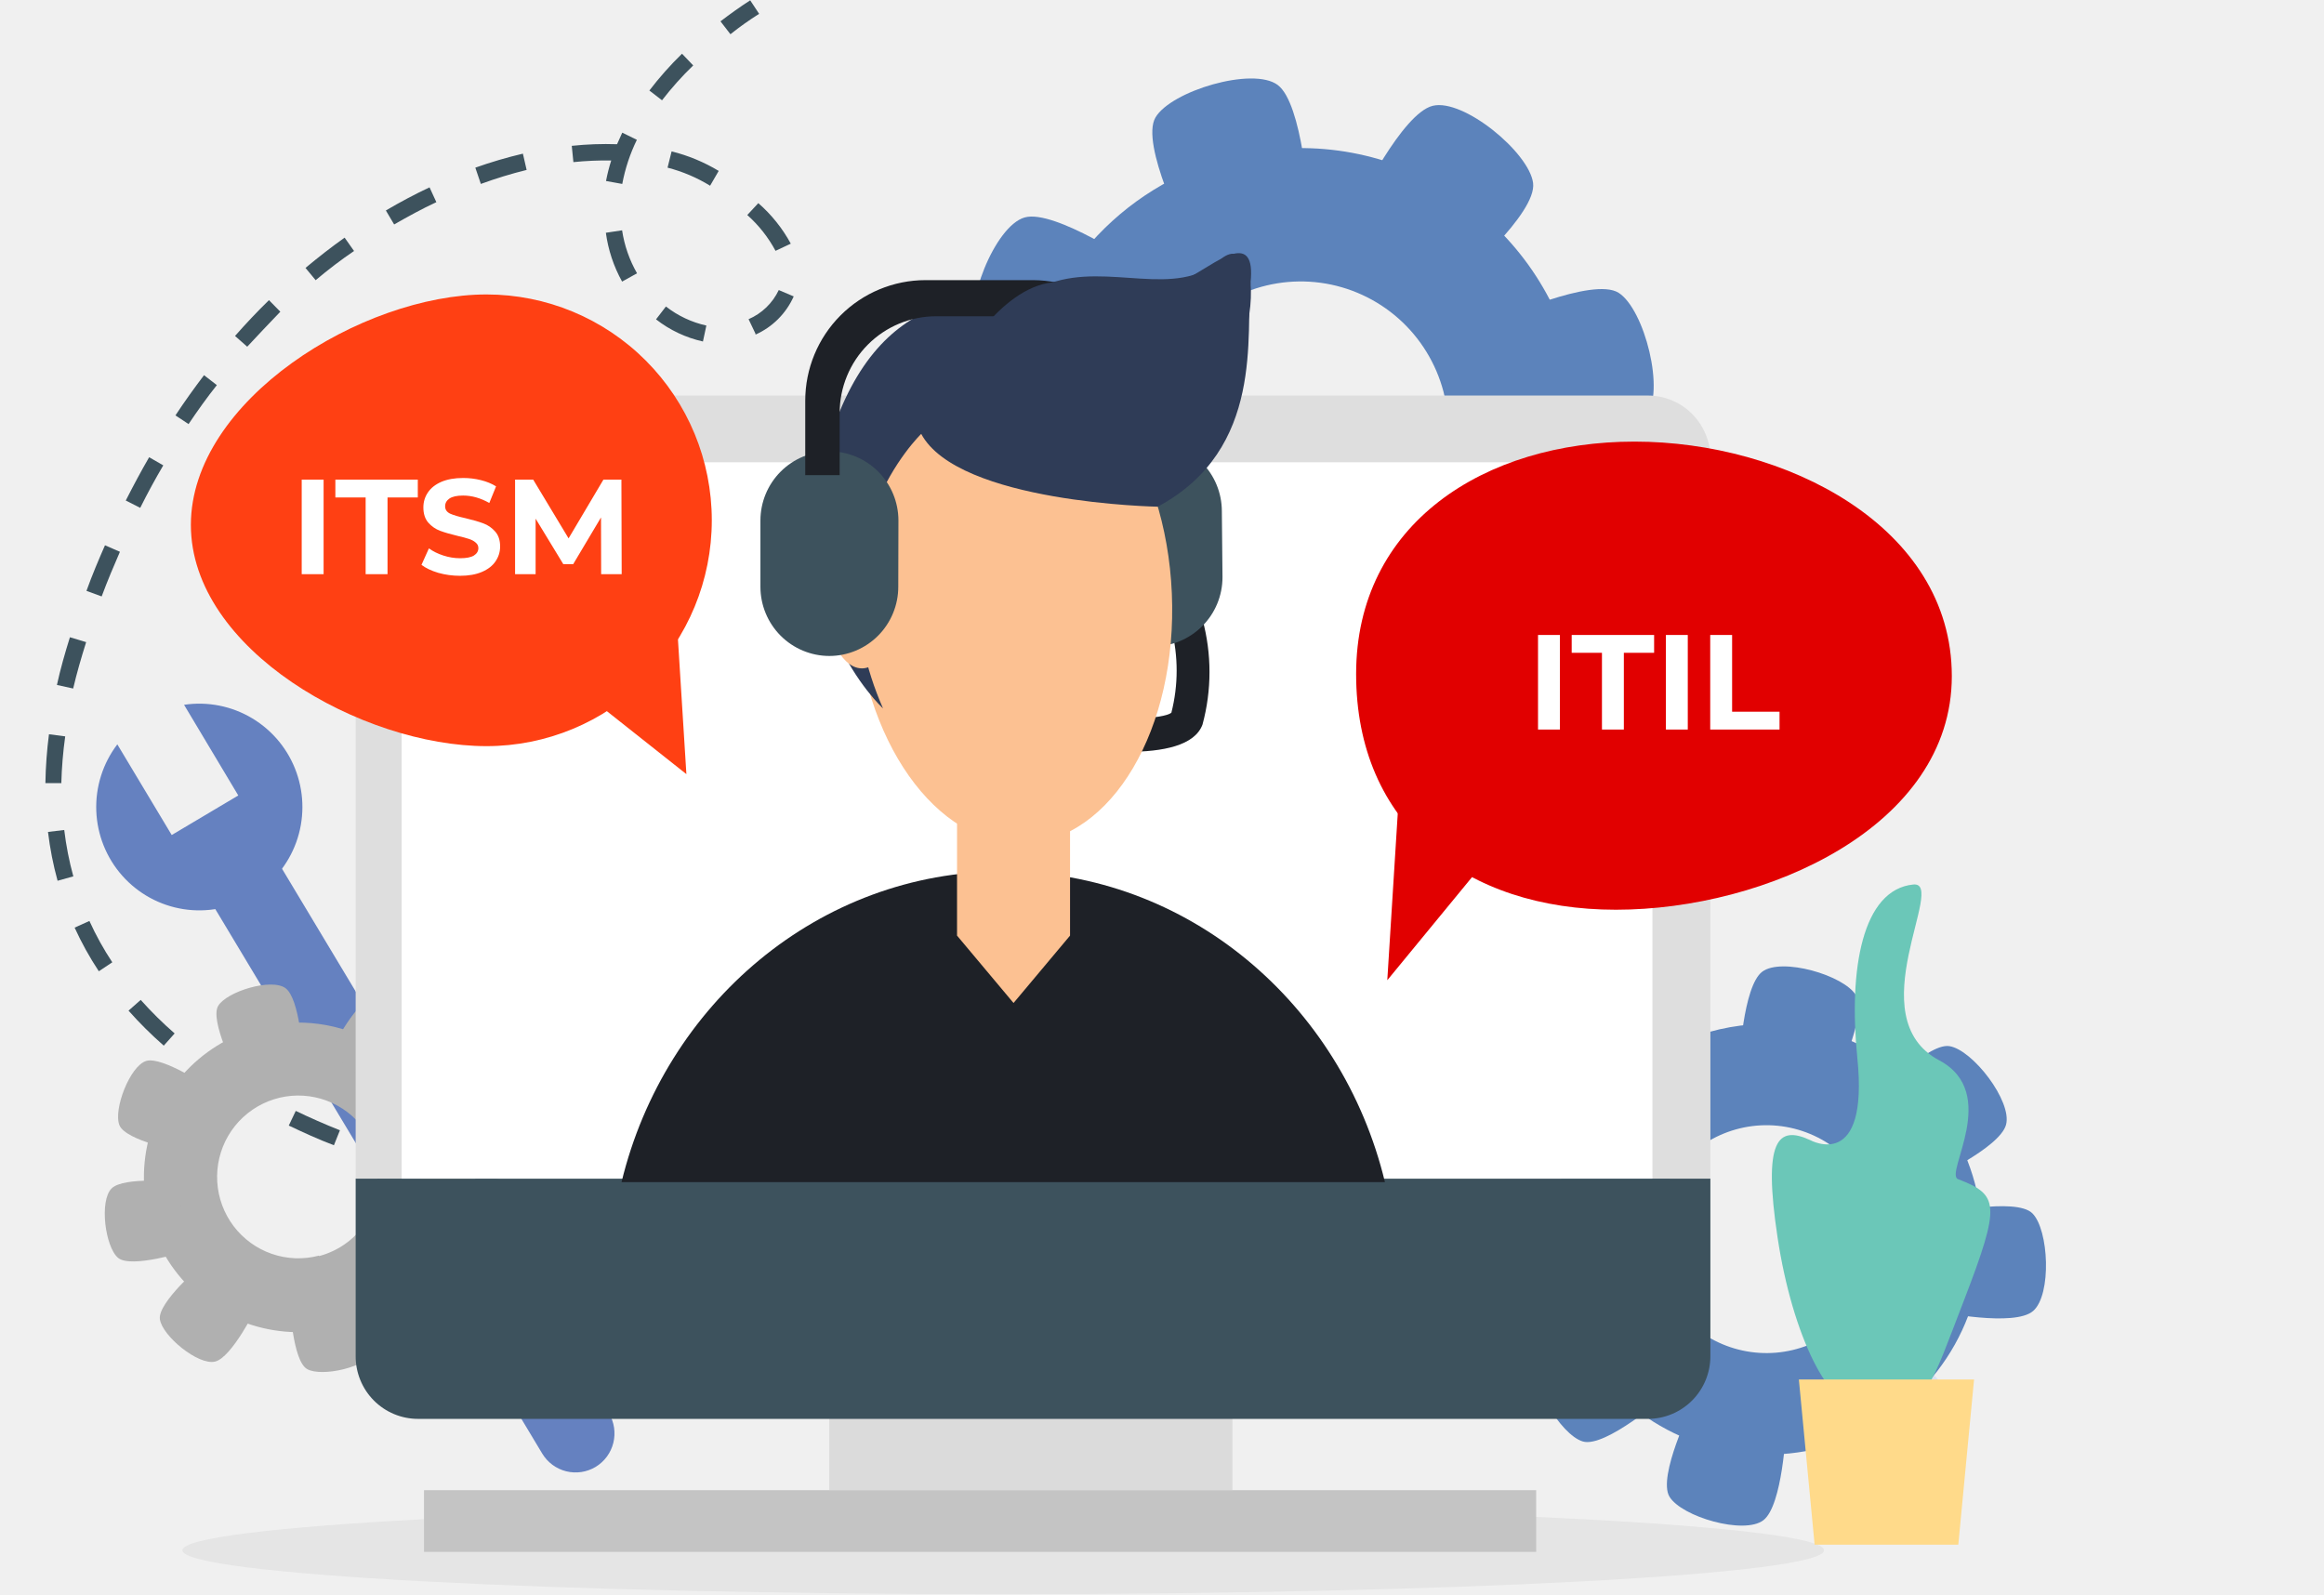
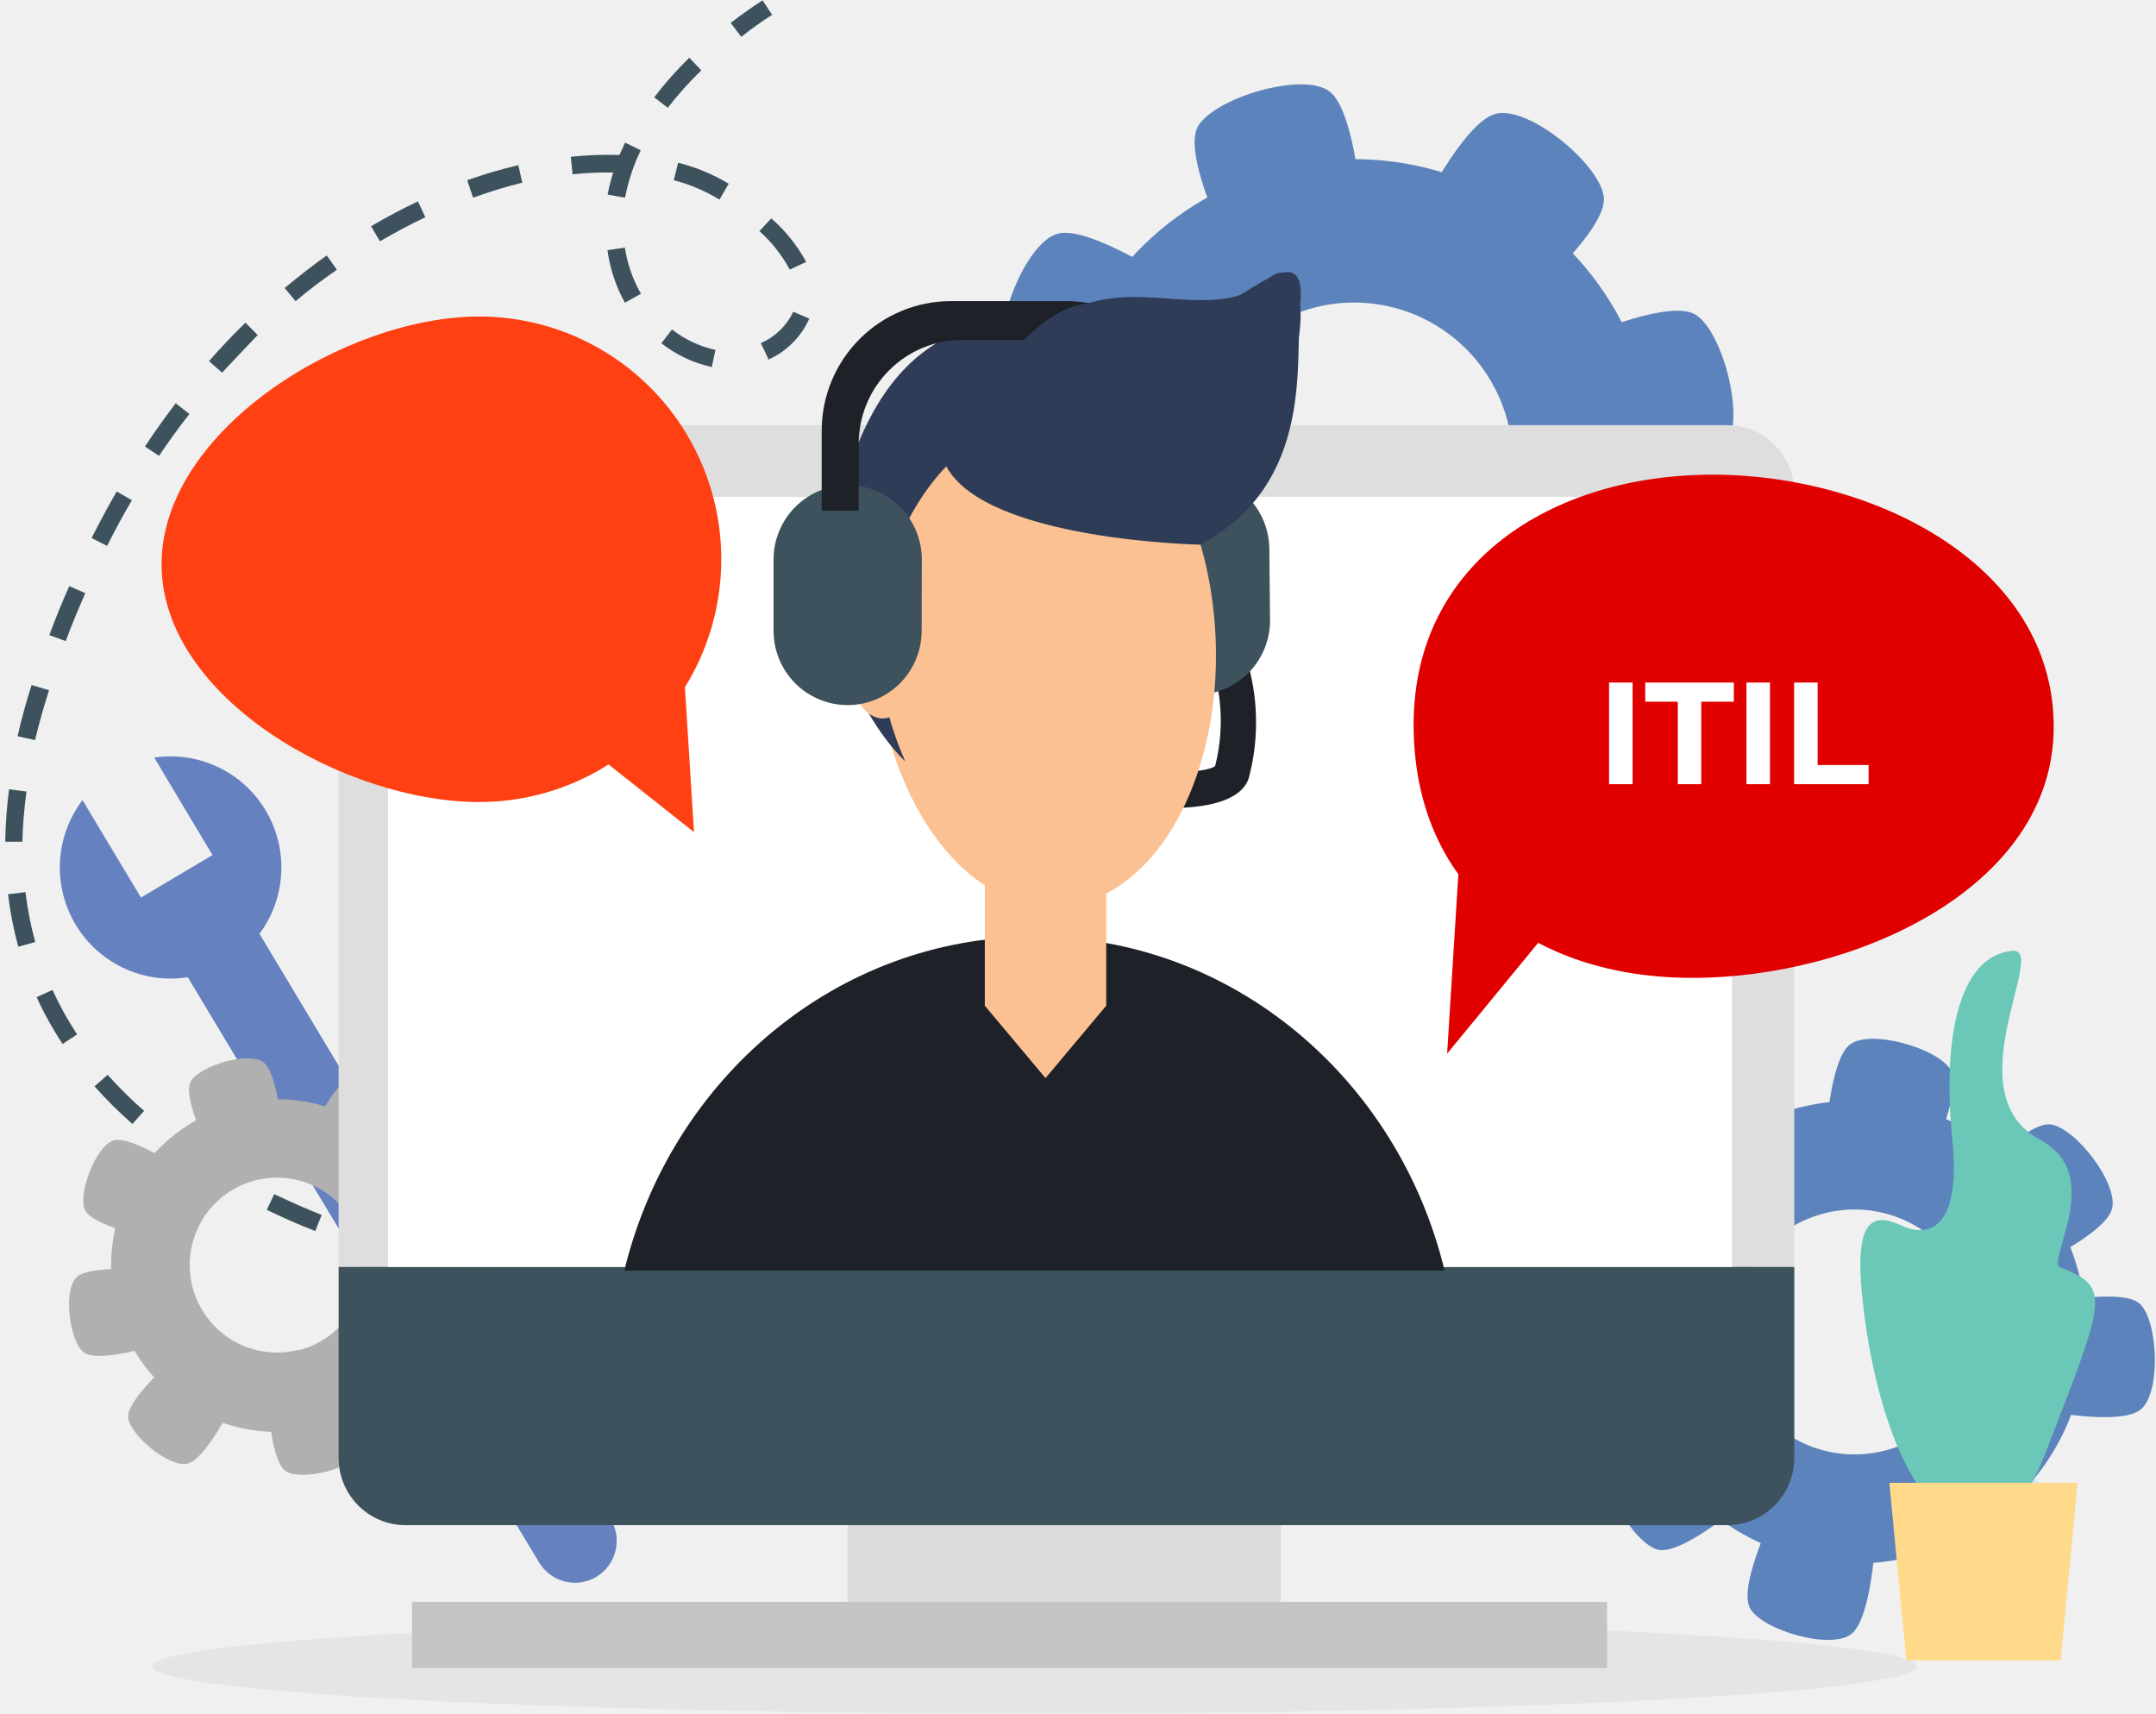
- <svg xmlns="http://www.w3.org/2000/svg" width="344" height="236" viewBox="0 0 344 236" fill="none">
-   <path d="M252.355 159.639L241.108 168.53C241.108 168.53 232.12 161.06 232.528 157.59C232.937 154.121 240.291 147.952 243.776 148.699C247.26 149.446 252.355 159.639 252.355 159.639Z" fill="#DAE2F3" />
-   <path d="M281.675 199.181L270.404 207.952C270.404 207.952 275.547 218.482 278.983 218.892C282.42 219.301 290.182 213.591 290.23 210C290.278 206.41 281.675 199.181 281.675 199.181Z" fill="#DAE2F3" />
-   <path d="M237.359 173.783L237.479 188.241C237.479 188.241 226.088 190.795 223.612 188.241C221.137 185.687 220.729 176.193 223.492 173.783C226.256 171.374 237.359 173.783 237.359 173.783Z" fill="#DAE2F3" />
-   <path d="M241.949 158.41C237.009 162.311 233.333 167.593 231.387 173.588C229.44 179.583 229.311 186.023 231.014 192.092C232.718 198.161 236.178 203.588 240.957 207.685C245.737 211.783 251.62 214.368 257.865 215.112C264.109 215.857 270.433 214.728 276.038 211.869C281.642 209.01 286.276 204.549 289.352 199.05C292.427 193.55 293.808 187.26 293.318 180.974C292.829 174.688 290.491 168.689 286.601 163.735C284.018 160.446 280.814 157.698 277.172 155.65C273.53 153.603 269.522 152.294 265.375 151.799C261.229 151.305 257.026 151.634 253.007 152.768C248.987 153.903 245.23 155.82 241.949 158.41ZM271.966 196.627C269.358 198.713 266.19 199.974 262.866 200.251C259.541 200.527 256.21 199.806 253.295 198.18C250.38 196.553 248.013 194.094 246.495 191.116C244.977 188.137 244.376 184.774 244.77 181.452C245.163 178.131 246.532 175.001 248.704 172.462C250.875 169.923 253.75 168.088 256.964 167.191C260.178 166.294 263.585 166.376 266.753 167.425C269.92 168.474 272.705 170.444 274.753 173.085C277.463 176.586 278.69 181.016 278.169 185.417C277.647 189.818 275.419 193.836 271.966 196.603V196.627Z" fill="#5C83BB" />
-   <path d="M239.57 194.096L246.467 206.675C246.467 206.675 237.648 214.361 234.307 213.398C230.966 212.434 226.04 204.145 227.41 200.819C228.78 197.494 239.57 194.096 239.57 194.096Z" fill="#5C83BB" />
-   <path d="M285.712 174.675L277.301 163.036C277.301 163.036 285.111 154.337 288.548 154.868C291.985 155.398 297.873 163.036 296.935 166.506C295.998 169.976 285.712 174.675 285.712 174.675Z" fill="#5C83BB" />
-   <path d="M257.45 157.349L271.341 160.843C271.341 160.843 276.508 150.337 274.729 147.349C272.951 144.362 263.699 141.687 260.839 143.856C257.979 146.024 257.45 157.349 257.45 157.349Z" fill="#5C83BB" />
-   <path d="M264.371 211.566L250.481 208.072C250.481 208.072 245.314 218.578 247.116 221.566C248.919 224.554 258.147 227.229 261.007 225.06C263.867 222.892 264.371 211.566 264.371 211.566Z" fill="#5C83BB" />
-   <path d="M287.082 194.193L286.962 179.735C286.962 179.735 298.377 177.181 300.829 179.614C303.28 182.048 303.713 191.663 300.949 194.072C298.185 196.482 287.082 194.193 287.082 194.193Z" fill="#5C83BB" />
-   <path d="M90.137 209.229C90.922 210.542 91.156 212.115 90.786 213.601C90.417 215.087 89.475 216.366 88.166 217.156C86.856 217.944 85.287 218.178 83.805 217.808C82.323 217.438 81.047 216.493 80.259 215.181L29.623 130.843C29.23 130.192 28.97 129.469 28.856 128.716C28.743 127.963 28.778 127.196 28.962 126.457C29.145 125.718 29.471 125.023 29.923 124.411C30.375 123.799 30.942 123.283 31.594 122.891C32.904 122.104 34.472 121.869 35.955 122.24C37.437 122.61 38.712 123.555 39.5 124.867L90.137 209.229Z" fill="#6581C0" />
-   <path d="M27.244 104.337L35.271 117.759L25.417 123.614L17.366 110.193C15.22 113.015 14.119 116.498 14.252 120.046C14.385 123.593 15.744 126.983 18.096 129.636C20.448 132.289 23.647 134.039 27.145 134.587C30.642 135.136 34.221 134.448 37.269 132.641C40.316 130.835 42.642 128.022 43.849 124.685C45.056 121.348 45.068 117.694 43.883 114.349C42.698 111.004 40.39 108.177 37.355 106.35C34.319 104.523 30.745 103.812 27.244 104.337Z" fill="#6581C0" />
-   <path d="M129.79 182.819H127.699V180.41H129.79C133.035 180.41 134.885 180.41 134.885 180.41V182.819C134.885 182.819 133.227 182.819 129.79 182.819ZM120.442 182.651C118.207 182.651 115.779 182.458 113.232 182.313L113.376 179.904C115.948 180.048 118.375 180.169 120.586 180.241L120.442 182.651ZM106.022 181.783C103.619 181.59 101.216 181.349 98.812 181.084L99.077 178.675C101.48 178.94 103.883 179.181 106.287 179.374L106.022 181.783ZM91.603 180.193C89.248 179.872 86.844 179.502 84.393 179.084L84.802 176.675C87.205 177.076 89.608 177.438 92.011 177.759L91.603 180.193ZM77.183 177.783C74.828 177.301 72.425 176.779 69.974 176.217L70.526 173.807C72.865 174.37 75.205 174.884 77.544 175.349L77.183 177.783ZM63.22 174.217C60.817 173.542 58.414 172.795 56.275 172.048L57.044 169.759C59.231 170.506 61.538 171.205 63.893 171.88L63.22 174.217ZM49.426 169.542C47.023 168.627 44.884 167.639 42.745 166.627L43.778 164.458C45.893 165.47 48.08 166.434 50.315 167.325L49.426 169.542ZM36.256 163.229C34.093 161.976 32.002 160.675 30.08 159.325L31.45 157.349C33.324 158.651 35.343 159.952 37.458 161.157L36.256 163.229ZM24.24 154.795C22.395 153.18 20.653 151.449 19.025 149.614L20.827 148.024C22.396 149.783 24.074 151.44 25.85 152.988L24.24 154.795ZM14.627 143.783C13.267 141.727 12.07 139.568 11.046 137.325L13.233 136.337C14.2 138.464 15.334 140.51 16.622 142.458L14.627 143.783ZM8.523 130.386C7.871 128.015 7.397 125.598 7.105 123.157L9.508 122.868C9.787 125.187 10.236 127.482 10.854 129.735L8.523 130.386ZM9.123 115.928H6.72C6.76 113.51 6.937 111.097 7.249 108.699L9.652 109.012C9.33 111.321 9.137 113.646 9.075 115.976L9.123 115.928ZM10.83 101.928L8.427 101.398C8.955 98.988 9.604 96.723 10.349 94.337L12.752 95.06C12.031 97.349 11.358 99.663 10.83 101.928ZM15.035 88.289L12.8 87.47C13.666 85.06 14.579 82.916 15.54 80.723L17.751 81.687C16.838 83.783 15.901 86 15.059 88.265L15.035 88.289ZM20.755 75.181L18.616 74.096C19.722 71.928 20.875 69.759 22.077 67.687L24.168 68.892C22.99 70.892 21.837 73.012 20.779 75.133L20.755 75.181ZM27.965 62.819L25.97 61.494C27.316 59.446 28.758 57.446 30.2 55.542L32.098 57.012C30.657 58.819 29.263 60.771 27.917 62.771L27.965 62.819ZM36.593 51.325L34.79 49.735C36.4 47.904 38.106 46.096 39.813 44.434L41.495 46.145C39.813 47.904 38.155 49.639 36.593 51.325ZM104.051 50.554C101.522 49.992 99.15 48.873 97.106 47.277L98.572 45.373C100.333 46.748 102.377 47.711 104.556 48.193L104.051 50.554ZM111.838 49.422L110.805 47.253C112.768 46.407 114.357 44.874 115.275 42.94L117.486 43.88C116.359 46.406 114.338 48.423 111.814 49.542L111.838 49.422ZM92.083 41.687C90.84 39.448 90.025 36.997 89.68 34.458L92.083 34.096C92.419 36.336 93.169 38.494 94.294 40.458L92.083 41.687ZM46.758 41.518L45.22 39.663C47.095 38.096 49.041 36.578 51.012 35.181L52.406 37.157C50.483 38.458 48.561 39.928 46.734 41.47L46.758 41.518ZM114.794 37.133C113.722 35.132 112.307 33.338 110.612 31.831L112.247 30.072C114.193 31.769 115.82 33.801 117.053 36.072L114.794 37.133ZM58.342 33.229L57.116 31.157C59.255 29.904 61.418 28.747 63.581 27.735L64.59 29.928C62.499 30.892 60.409 32.048 58.342 33.229ZM105.109 27.494C103.155 26.293 101.032 25.392 98.812 24.819L99.413 22.41C101.867 23.021 104.216 23.995 106.383 25.301L105.109 27.494ZM92.107 27.229L89.704 26.795C89.899 25.768 90.156 24.755 90.473 23.759C88.604 23.73 86.734 23.81 84.874 24L84.633 21.59C86.86 21.355 89.1 21.275 91.338 21.349C91.579 20.787 91.835 20.217 92.107 19.639L94.27 20.699C93.258 22.767 92.531 24.964 92.107 27.229ZM71.175 27.229L70.358 24.819C72.666 24.001 75.016 23.309 77.4 22.747L77.952 25.157C75.657 25.724 73.395 26.415 71.175 27.229ZM98.019 14.867L96.121 13.398C97.597 11.467 99.212 9.647 100.951 7.952L102.61 9.687C100.947 11.29 99.405 13.013 97.995 14.843L98.019 14.867ZM108.113 5.06L106.647 3.157C108.041 2.096 109.507 1.036 111.045 0.048L112.367 2.048C110.877 2.988 109.459 4 108.161 5.036L108.113 5.06Z" fill="#3D525D" />
-   <path d="M148.5 236C215.603 236 270 233.09 270 229.5C270 225.91 215.603 223 148.5 223C81.397 223 27 225.91 27 229.5C27 233.09 81.397 236 148.5 236Z" fill="#E5E5E5" />
-   <path d="M38.299 152.145C33.93 153.306 30.002 155.74 27.013 159.139C24.023 162.538 22.106 166.749 21.503 171.241C20.901 175.732 21.64 180.302 23.627 184.372C25.615 188.442 28.761 191.83 32.669 194.108C36.577 196.385 41.07 197.45 45.581 197.167C50.092 196.884 54.418 195.266 58.012 192.518C61.606 189.77 64.307 186.015 65.773 181.729C67.239 177.442 67.405 172.815 66.249 168.434C65.481 165.524 64.148 162.794 62.328 160.401C60.508 158.007 58.235 155.996 55.639 154.484C53.044 152.971 50.177 151.986 47.201 151.585C44.226 151.183 41.201 151.374 38.299 152.145ZM47.215 185.88C44.917 186.487 42.491 186.398 40.244 185.623C37.996 184.848 36.029 183.422 34.589 181.526C33.15 179.63 32.304 177.348 32.158 174.97C32.012 172.592 32.573 170.223 33.769 168.164C34.966 166.105 36.744 164.449 38.88 163.403C41.015 162.358 43.412 161.971 45.767 162.291C48.122 162.611 50.329 163.625 52.11 165.203C53.891 166.781 55.164 168.853 55.77 171.157C56.184 172.692 56.29 174.293 56.083 175.87C55.876 177.446 55.36 178.965 54.565 180.341C53.77 181.716 52.711 182.92 51.449 183.883C50.188 184.846 48.749 185.549 47.215 185.952V185.88Z" fill="#B0B0B0" />
-   <path d="M44.812 155.928L34.838 158.554C34.838 158.554 31.041 151.036 32.291 148.916C33.54 146.795 40.173 144.747 42.264 146.289C44.355 147.832 44.812 155.928 44.812 155.928Z" fill="#B0B0B0" />
-   <path d="M52.886 190.41L42.913 193.036C42.913 193.036 43.297 201.446 45.46 202.675C47.623 203.904 54.376 202.386 55.434 200.024C56.491 197.663 52.886 190.41 52.886 190.41Z" fill="#B0B0B0" />
-   <path d="M30.897 160.964L26.884 170.482C26.884 170.482 18.616 168.892 17.679 166.578C16.742 164.265 19.241 157.783 21.644 157.06C24.048 156.337 30.897 160.964 30.897 160.964Z" fill="#B0B0B0" />
-   <path d="M26.451 174.988L27.412 185.277C27.412 185.277 19.409 187.807 17.487 186.217C15.564 184.627 14.675 177.735 16.526 175.928C18.376 174.121 26.451 174.988 26.451 174.988Z" fill="#B0B0B0" />
-   <path d="M62.5 175.422L60.265 165.326C60.265 165.326 67.907 161.807 70.022 163.157C72.137 164.506 73.843 171.229 72.233 173.253C70.623 175.277 62.5 175.422 62.5 175.422Z" fill="#FFDA8A" />
-   <path d="M48.825 155.88L56.996 162.169C56.996 162.169 63.389 156.699 63.076 154.217C62.764 151.735 57.405 147.326 54.905 147.928C52.406 148.53 48.825 155.88 48.825 155.88Z" fill="#B0B0B0" />
-   <path d="M37.914 193.639L29.743 187.35C29.743 187.35 23.351 192.82 23.663 195.278C23.976 197.735 29.335 202.169 31.834 201.567C34.334 200.964 37.914 193.639 37.914 193.639Z" fill="#B0B0B0" />
-   <path d="M57.861 188.675L61.875 179.157C61.875 179.157 70.142 180.747 71.079 183.06C72.016 185.374 69.541 191.856 67.066 192.578C64.59 193.301 57.861 188.675 57.861 188.675Z" fill="#FFDA8A" />
-   <path d="M208.424 92.867L190.328 97.687C190.328 97.687 191.049 112.988 194.966 115.277C198.883 117.566 211.14 114.771 213.063 110.458C214.985 106.145 208.424 92.867 208.424 92.867Z" fill="#FFDA8A" />
-   <path d="M160.6 64.844L162.354 83.542C162.354 83.542 147.79 88.145 144.306 85.253C140.821 82.362 139.187 69.856 142.551 66.554C145.916 63.253 160.6 64.844 160.6 64.844Z" fill="#FFDA8A" />
-   <path d="M181.94 23.301C173.999 25.404 166.859 29.82 161.421 35.991C155.983 42.162 152.492 49.812 151.39 57.972C150.288 66.132 151.623 74.437 155.228 81.837C158.833 89.236 164.546 95.397 171.643 99.541C178.74 103.686 186.903 105.627 195.101 105.119C203.298 104.612 211.161 101.679 217.696 96.691C224.231 91.703 229.144 84.884 231.814 77.096C234.484 69.309 234.791 60.902 232.697 52.94C231.306 47.652 228.889 42.69 225.585 38.339C222.281 33.987 218.155 30.331 213.442 27.579C208.728 24.826 203.52 23.032 198.115 22.298C192.71 21.564 187.214 21.905 181.94 23.301ZM198.114 84.747C193.937 85.852 189.526 85.69 185.44 84.282C181.355 82.874 177.777 80.283 175.16 76.836C172.543 73.389 171.004 69.242 170.738 64.918C170.471 60.594 171.49 56.289 173.664 52.545C175.838 48.802 179.071 45.789 182.952 43.887C186.834 41.986 191.192 41.281 195.473 41.862C199.754 42.444 203.768 44.285 207.005 47.153C210.243 50.021 212.56 53.788 213.663 57.976C215.135 63.59 214.324 69.561 211.409 74.576C208.493 79.591 203.712 83.24 198.114 84.723V84.747Z" fill="#5C83BB" />
-   <path d="M193.74 30.169L175.644 34.988C175.644 34.988 168.746 21.325 171.03 17.398C173.313 13.47 185.449 9.831 189.126 12.578C192.803 15.325 193.74 30.169 193.74 30.169Z" fill="#5C83BB" />
-   <path d="M168.482 39.277L161.272 56.554C161.272 56.554 146.276 53.687 144.45 49.47C142.623 45.253 147.237 33.47 151.659 32.193C156.081 30.916 168.482 39.277 168.482 39.277Z" fill="#5C83BB" />
-   <path d="M225.92 65.59L221.882 47.277C221.882 47.277 235.773 40.916 239.594 43.349C243.415 45.783 246.563 58.024 243.631 61.687C240.7 65.349 225.92 65.59 225.92 65.59Z" fill="#5C83BB" />
-   <path d="M201.046 30.12L215.898 41.542C215.898 41.542 227.53 31.614 226.929 27.084C226.328 22.554 216.619 14.554 212.077 15.663C207.535 16.771 201.046 30.12 201.046 30.12Z" fill="#5C83BB" />
-   <path d="M181.243 98.699L166.391 87.277C166.391 87.277 154.76 97.181 155.36 101.735C155.961 106.289 165.67 114.265 170.212 113.157C174.755 112.048 181.243 98.699 181.243 98.699Z" fill="#FFDA8A" />
-   <path d="M217.484 89.711L224.694 72.434C224.694 72.434 239.69 75.301 241.396 79.518C243.103 83.735 238.609 95.518 234.187 96.795C229.765 98.072 217.484 89.711 217.484 89.711Z" fill="#FFDA8A" />
-   <path d="M182.421 181.325H122.749V220.602H182.421V181.325Z" fill="#DBDBDB" />
-   <path d="M243.92 58.554H61.874C60.651 58.557 59.441 58.804 58.313 59.279C57.185 59.754 56.163 60.449 55.305 61.322C54.447 62.197 53.77 63.232 53.313 64.37C52.857 65.508 52.63 66.726 52.646 67.952V174.506H253.173V67.952C253.188 66.724 252.961 65.504 252.503 64.365C252.045 63.225 251.366 62.188 250.505 61.314C249.645 60.44 248.619 59.746 247.489 59.272C246.358 58.798 245.145 58.554 243.92 58.554Z" fill="#DEDEDE" />
-   <path d="M243.92 210.048H61.874C60.657 210.048 59.45 209.807 58.326 209.337C57.202 208.868 56.181 208.18 55.323 207.313C54.465 206.446 53.787 205.417 53.328 204.286C52.868 203.155 52.636 201.944 52.646 200.723V174.482H253.172V200.723C253.179 201.945 252.944 203.157 252.482 204.288C252.02 205.419 251.339 206.448 250.48 207.314C249.62 208.181 248.598 208.868 247.472 209.338C246.346 209.807 245.139 210.048 243.92 210.048Z" fill="#3D525D" />
-   <path d="M227.385 220.603H62.763V229.735H227.385V220.603Z" fill="#C4C4C4" />
-   <path d="M244.593 68.434H59.447V174.482H244.593V68.434Z" fill="white" />
-   <path d="M289.822 174.554C287.779 173.759 296.142 161.807 287.034 156.964C275.018 150.578 288.26 130.458 283.213 130.94C275.667 131.687 273.6 143.446 274.922 156.602C276.652 173.47 268.096 168.867 267.928 168.771C263.122 166.554 260.935 168.771 263.122 183.229C265.309 197.687 270.836 208.916 275.595 208.217C275.871 208.169 276.138 208.08 276.388 207.952C276.686 208.036 276.992 208.092 277.301 208.12C278.017 208.137 278.726 207.98 279.368 207.663C285.352 207.976 285.712 205.422 290.735 192.434C296.214 178.169 295.854 176.891 289.822 174.554Z" fill="#6BC7B8" />
-   <path d="M289.87 228.675H268.601L266.27 204.217H292.201L289.87 228.675Z" fill="#FFDA8A" />
-   <path d="M288.909 100.097C288.909 122.362 261.392 134.675 239.186 134.675C216.98 134.675 200.734 122.048 200.734 99.783C200.734 77.518 219.744 65.374 241.949 65.374C264.155 65.374 288.909 77.832 288.909 100.097Z" fill="#E10000" />
-   <path d="M227.66 94H230.9V108H227.66V94ZM237.123 96.64H232.643V94H244.843V96.64H240.363V108H237.123V96.64ZM246.586 94H249.826V108H246.586V94ZM253.148 94H256.388V105.36H263.408V108H253.148V94Z" fill="white" />
-   <path d="M205.348 145.109L219.984 127.301L207.583 109.47L205.348 145.109Z" fill="#E10000" />
-   <path d="M28.253 77.711C28.253 96.169 53.607 110.458 72.016 110.458C80.86 110.458 89.341 106.935 95.595 100.665C101.848 94.395 105.361 85.891 105.361 77.024C105.361 68.157 101.848 59.653 95.595 53.383C89.341 47.113 80.86 43.59 72.016 43.59C53.583 43.59 28.253 59.253 28.253 77.711Z" fill="#FF4013" />
-   <path d="M101.6 114.602L89.825 105.277L99.75 85.06L101.6 114.602Z" fill="#FF4013" />
-   <path d="M165.887 66.168L163.364 65.421L166.247 62.434L176.87 66.12L165.887 66.168Z" fill="#F0C540" />
-   <path d="M165.646 70.313L176.87 66.12L165.959 64.674L165.646 70.313Z" fill="#FAD77E" />
-   <path d="M176.87 66.12L166.127 63.205L166.92 58.096L176.87 66.12Z" fill="#FAD784" />
-   <path d="M163.364 65.421L165.959 64.674L165.887 66.168L163.364 65.421Z" fill="#DBAB2F" />
-   <path d="M166.824 111.301C164.414 111.28 162.008 111.127 159.615 110.843L160.143 106.024C165.911 106.674 172.159 106.433 173.385 105.518C174.43 101.423 174.43 97.131 173.385 93.036L177.999 91.711C179.373 96.8 179.373 102.164 177.999 107.253C176.846 110.385 172.135 111.301 166.824 111.301Z" fill="#1E2127" />
-   <path d="M165.262 108.843C165.262 109.796 164.885 110.709 164.213 111.382C163.542 112.055 162.631 112.434 161.681 112.434H158.1C157.151 112.434 156.24 112.055 155.568 111.382C154.897 110.709 154.52 109.796 154.52 108.843C154.52 107.891 154.897 106.978 155.568 106.305C156.24 105.631 157.151 105.253 158.1 105.253H161.681C162.631 105.253 163.542 105.631 164.213 106.305C164.885 106.978 165.262 107.891 165.262 108.843Z" fill="#3D525D" />
-   <path d="M180.955 85.446C180.955 86.799 180.688 88.138 180.169 89.387C179.649 90.636 178.889 91.769 177.93 92.721C176.971 93.674 175.834 94.426 174.584 94.935C173.333 95.444 171.995 95.699 170.645 95.687C167.937 95.687 165.339 94.608 163.423 92.687C161.508 90.767 160.432 88.162 160.432 85.446V75.687C160.432 72.971 161.508 70.366 163.423 68.445C165.339 66.525 167.937 65.446 170.645 65.446C173.354 65.446 175.952 66.525 177.868 68.445C179.783 70.366 180.859 72.971 180.859 75.687L180.955 85.446Z" fill="#3D525D" />
-   <path d="M126.57 89.47C127.435 109.47 138.586 125.325 151.588 124.867C164.589 124.409 174.322 107.831 173.457 87.831C172.592 67.831 161.441 51.952 148.439 52.409C135.438 52.867 125.705 69.446 126.57 89.47Z" fill="#FCC192" />
-   <path d="M170.381 70.313C170.381 70.313 157.884 72.361 136.375 64.217C136.375 64.217 119.841 80.048 130.703 104.867C130.703 104.867 114.866 90.409 122.676 65.397C130.487 40.385 146.709 45.012 155.433 41.927C164.156 38.843 174.082 44.337 180.546 38.506C187.011 32.674 189.126 55.18 170.381 70.313Z" fill="#2F3C57" />
-   <path d="M122.268 89.301C122.412 94.771 124.863 99.108 127.747 98.939C130.631 98.771 132.818 94.12 132.554 88.747C132.289 83.373 129.934 78.939 127.074 79.108C124.215 79.277 122.1 83.807 122.268 89.301Z" fill="#FCC192" />
-   <path d="M148.512 129C121.263 129 98.399 148.569 92 175H205C198.625 148.55 175.738 129 148.512 129Z" fill="#1E2127" />
-   <path d="M158.389 138.506L150.025 148.482L141.662 138.506V119.638H158.389V138.506Z" fill="#FCC192" />
-   <path d="M132.962 86.843C132.966 88.188 132.704 89.52 132.194 90.764C131.684 92.008 130.934 93.139 129.988 94.092C129.042 95.045 127.917 95.802 126.679 96.32C125.441 96.837 124.114 97.105 122.773 97.108C120.064 97.108 117.466 96.029 115.55 94.109C113.635 92.188 112.559 89.584 112.559 86.867V77.06C112.559 74.344 113.635 71.739 115.55 69.819C117.466 67.898 120.064 66.819 122.773 66.819C125.481 66.819 128.079 67.898 129.995 69.819C131.91 71.739 132.986 74.344 132.986 77.06L132.962 86.843Z" fill="#3D525D" />
-   <path d="M152.957 41.47H137C132.277 41.47 127.747 43.351 124.408 46.7C121.068 50.048 119.192 54.59 119.192 59.325V70.337H124.287V61.132C124.287 57.336 125.791 53.696 128.468 51.011C131.145 48.327 134.776 46.819 138.562 46.819H151.419C155.205 46.819 158.836 48.327 161.514 51.011C164.191 53.696 165.695 57.336 165.695 61.132V70.313H170.645V59.301C170.639 54.59 168.777 50.073 165.464 46.733C162.151 43.393 157.655 41.502 152.957 41.47Z" fill="#1E2127" />
-   <path d="M141.662 54.241C141.662 54.241 147.766 42.626 155.865 41.783C163.964 40.94 173.121 42.771 176.822 40.626C180.523 38.482 185.906 34.217 185.113 41.783C184.32 49.349 187.3 66.458 171.366 75.012C171.366 75.012 141.83 74.482 136.351 64.217L141.662 54.241Z" fill="#2F3C57" />
-   <path d="M44.66 71H47.9V85H44.66V71ZM54.123 73.64H49.642V71H61.843V73.64H57.362V85H54.123V73.64ZM68.088 85.24C66.981 85.24 65.908 85.093 64.868 84.8C63.842 84.493 63.015 84.1 62.388 83.62L63.488 81.18C64.088 81.62 64.802 81.973 65.628 82.24C66.455 82.507 67.281 82.64 68.108 82.64C69.028 82.64 69.708 82.507 70.148 82.24C70.588 81.96 70.808 81.593 70.808 81.14C70.808 80.807 70.675 80.533 70.408 80.32C70.155 80.093 69.822 79.913 69.408 79.78C69.008 79.647 68.462 79.5 67.768 79.34C66.701 79.087 65.828 78.833 65.148 78.58C64.468 78.327 63.882 77.92 63.388 77.36C62.908 76.8 62.668 76.053 62.668 75.12C62.668 74.307 62.888 73.573 63.328 72.92C63.768 72.253 64.428 71.727 65.308 71.34C66.201 70.953 67.288 70.76 68.568 70.76C69.462 70.76 70.335 70.867 71.188 71.08C72.041 71.293 72.788 71.6 73.428 72L72.428 74.46C71.135 73.727 69.841 73.36 68.548 73.36C67.641 73.36 66.968 73.507 66.528 73.8C66.102 74.093 65.888 74.48 65.888 74.96C65.888 75.44 66.135 75.8 66.628 76.04C67.135 76.267 67.901 76.493 68.928 76.72C69.995 76.973 70.868 77.227 71.548 77.48C72.228 77.733 72.808 78.133 73.288 78.68C73.781 79.227 74.028 79.967 74.028 80.9C74.028 81.7 73.802 82.433 73.348 83.1C72.908 83.753 72.242 84.273 71.348 84.66C70.455 85.047 69.368 85.24 68.088 85.24ZM88.982 85L88.962 76.6L84.842 83.52H83.382L79.282 76.78V85H76.242V71H78.922L84.162 79.7L89.322 71H91.982L92.022 85H88.982Z" fill="white" />
+ <svg xmlns="http://www.w3.org/2000/svg" width="297" height="236" viewBox="0 0 297 236" fill="none">
+   <path d="M246.355 159.639L235.108 168.53C235.108 168.53 226.12 161.061 226.528 157.591C226.937 154.121 234.291 147.952 237.776 148.699C241.26 149.446 246.355 159.639 246.355 159.639Z" fill="#DAE2F3" />
+   <path d="M275.675 199.181L264.404 207.952C264.404 207.952 269.547 218.482 272.983 218.892C276.42 219.302 284.182 213.591 284.23 210C284.278 206.41 275.675 199.181 275.675 199.181Z" fill="#DAE2F3" />
+   <path d="M231.359 173.784L231.479 188.241C231.479 188.241 220.088 190.796 217.612 188.241C215.137 185.687 214.729 176.193 217.492 173.784C220.256 171.374 231.359 173.784 231.359 173.784Z" fill="#DAE2F3" />
+   <path d="M235.949 158.41C231.009 162.311 227.333 167.593 225.387 173.588C223.44 179.584 223.311 186.023 225.014 192.092C226.718 198.162 230.178 203.588 234.957 207.686C239.737 211.783 245.62 214.368 251.865 215.112C258.109 215.857 264.433 214.729 270.038 211.869C275.642 209.01 280.276 204.549 283.352 199.05C286.427 193.551 287.808 187.26 287.318 180.974C286.829 174.688 284.491 168.689 280.601 163.735C278.018 160.446 274.814 157.699 271.172 155.651C267.53 153.603 263.522 152.294 259.375 151.8C255.229 151.305 251.026 151.634 247.007 152.769C242.987 153.903 239.23 155.82 235.949 158.41ZM265.966 196.627C263.358 198.713 260.19 199.974 256.866 200.251C253.541 200.527 250.21 199.807 247.295 198.18C244.38 196.554 242.013 194.095 240.495 191.116C238.977 188.138 238.376 184.774 238.77 181.452C239.163 178.131 240.532 175.001 242.704 172.462C244.875 169.923 247.75 168.088 250.964 167.191C254.178 166.294 257.585 166.376 260.753 167.425C263.92 168.475 266.705 170.445 268.753 173.085C271.463 176.586 272.69 181.016 272.169 185.417C271.647 189.818 269.419 193.836 265.966 196.603V196.627Z" fill="#5C83BB" />
+   <path d="M233.57 194.097L240.467 206.675C240.467 206.675 231.648 214.362 228.307 213.398C224.966 212.434 220.04 204.145 221.41 200.819C222.78 197.494 233.57 194.097 233.57 194.097Z" fill="#5C83BB" />
+   <path d="M279.712 174.675L271.301 163.036C271.301 163.036 279.111 154.338 282.548 154.868C285.985 155.398 291.873 163.036 290.935 166.506C289.998 169.976 279.712 174.675 279.712 174.675Z" fill="#5C83BB" />
+   <path d="M251.45 157.35L265.341 160.844C265.341 160.844 270.508 150.338 268.729 147.35C266.951 144.362 257.699 141.687 254.839 143.856C251.979 146.024 251.45 157.35 251.45 157.35Z" fill="#5C83BB" />
+   <path d="M258.371 211.567L244.481 208.073C244.481 208.073 239.314 218.579 241.116 221.567C242.919 224.554 252.147 227.229 255.007 225.06C257.867 222.892 258.371 211.567 258.371 211.567Z" fill="#5C83BB" />
+   <path d="M281.082 194.193L280.962 179.735C280.962 179.735 292.377 177.181 294.829 179.615C297.28 182.048 297.713 191.663 294.949 194.072C292.185 196.482 281.082 194.193 281.082 194.193Z" fill="#5C83BB" />
+   <path d="M84.137 209.229C84.922 210.543 85.156 212.115 84.786 213.601C84.417 215.088 83.475 216.366 82.166 217.157C80.856 217.944 79.287 218.179 77.805 217.808C76.323 217.438 75.047 216.493 74.259 215.181L23.623 130.843C23.23 130.192 22.97 129.469 22.856 128.716C22.743 127.964 22.778 127.196 22.962 126.457C23.145 125.718 23.471 125.023 23.923 124.411C24.375 123.799 24.942 123.283 25.594 122.892C26.904 122.104 28.472 121.87 29.954 122.24C31.437 122.61 32.712 123.555 33.5 124.868L84.137 209.229Z" fill="#6581C0" />
+   <path d="M21.244 104.337L29.271 117.759L19.417 123.615L11.366 110.193C9.22 113.016 8.119 116.499 8.252 120.046C8.385 123.593 9.744 126.983 12.096 129.636C14.448 132.289 17.647 134.039 21.145 134.588C24.642 135.136 28.221 134.448 31.269 132.641C34.316 130.835 36.642 128.022 37.849 124.685C39.056 121.348 39.068 117.694 37.883 114.35C36.698 111.005 34.39 108.177 31.355 106.35C28.319 104.524 24.745 103.812 21.244 104.337Z" fill="#6581C0" />
+   <path d="M123.79 182.819H121.699V180.41H123.79C127.035 180.41 128.885 180.41 128.885 180.41V182.819C128.885 182.819 127.227 182.819 123.79 182.819ZM114.442 182.651C112.207 182.651 109.779 182.458 107.232 182.313L107.376 179.904C109.948 180.048 112.375 180.169 114.586 180.241L114.442 182.651ZM100.022 181.783C97.619 181.591 95.216 181.35 92.812 181.084L93.077 178.675C95.48 178.94 97.883 179.181 100.287 179.374L100.022 181.783ZM85.603 180.193C83.248 179.872 80.844 179.502 78.393 179.084L78.802 176.675C81.205 177.076 83.608 177.438 86.011 177.759L85.603 180.193ZM71.183 177.783C68.828 177.301 66.425 176.779 63.974 176.217L64.526 173.807C66.865 174.37 69.205 174.884 71.544 175.35L71.183 177.783ZM57.22 174.217C54.817 173.542 52.414 172.795 50.275 172.048L51.044 169.759C53.231 170.506 55.538 171.205 57.893 171.88L57.22 174.217ZM43.426 169.542C41.023 168.627 38.884 167.639 36.745 166.627L37.778 164.458C39.893 165.47 42.08 166.434 44.315 167.325L43.426 169.542ZM30.256 163.229C28.093 161.976 26.002 160.675 24.08 159.325L25.45 157.35C27.324 158.651 29.343 159.952 31.458 161.157L30.256 163.229ZM18.24 154.795C16.395 153.18 14.653 151.449 13.025 149.615L14.827 148.024C16.396 149.783 18.074 151.441 19.85 152.988L18.24 154.795ZM8.627 143.783C7.267 141.728 6.07 139.568 5.046 137.325L7.233 136.337C8.2 138.464 9.334 140.51 10.622 142.458L8.627 143.783ZM2.523 130.386C1.871 128.015 1.397 125.598 1.105 123.157L3.508 122.868C3.787 125.187 4.236 127.482 4.854 129.735L2.523 130.386ZM3.123 115.928H0.72C0.76 113.51 0.937 111.097 1.249 108.699L3.652 109.012C3.33 111.321 3.137 113.646 3.075 115.976L3.123 115.928ZM4.83 101.928L2.427 101.398C2.955 98.988 3.604 96.723 4.349 94.338L6.752 95.06C6.031 97.35 5.358 99.663 4.83 101.928ZM9.035 88.289L6.8 87.47C7.666 85.06 8.579 82.916 9.54 80.723L11.751 81.687C10.838 83.783 9.901 86 9.059 88.265L9.035 88.289ZM14.755 75.181L12.616 74.097C13.722 71.928 14.875 69.759 16.077 67.687L18.168 68.892C16.99 70.892 15.837 73.012 14.779 75.133L14.755 75.181ZM21.965 62.819L19.97 61.494C21.316 59.446 22.758 57.446 24.2 55.542L26.098 57.012C24.657 58.819 23.263 60.771 21.917 62.771L21.965 62.819ZM30.593 51.325L28.79 49.735C30.4 47.904 32.106 46.096 33.813 44.434L35.495 46.145C33.813 47.904 32.155 49.639 30.593 51.325ZM98.052 50.554C95.522 49.992 93.15 48.873 91.106 47.277L92.572 45.374C94.333 46.748 96.377 47.711 98.556 48.193L98.052 50.554ZM105.838 49.422L104.805 47.253C106.768 46.407 108.357 44.874 109.275 42.94L111.486 43.88C110.359 46.406 108.338 48.423 105.814 49.542L105.838 49.422ZM86.083 41.687C84.84 39.449 84.025 36.997 83.68 34.458L86.083 34.096C86.419 36.336 87.169 38.494 88.294 40.458L86.083 41.687ZM40.758 41.518L39.22 39.663C41.095 38.096 43.041 36.578 45.012 35.181L46.406 37.157C44.483 38.458 42.561 39.928 40.734 41.47L40.758 41.518ZM108.794 37.133C107.722 35.133 106.307 33.338 104.612 31.831L106.247 30.072C108.193 31.769 109.82 33.801 111.053 36.072L108.794 37.133ZM52.342 33.229L51.116 31.157C53.255 29.904 55.418 28.747 57.581 27.735L58.59 29.928C56.499 30.892 54.409 32.048 52.342 33.229ZM99.109 27.494C97.155 26.293 95.032 25.392 92.812 24.819L93.413 22.41C95.867 23.021 98.216 23.995 100.383 25.301L99.109 27.494ZM86.107 27.229L83.704 26.795C83.899 25.769 84.156 24.755 84.473 23.759C82.604 23.73 80.734 23.81 78.874 24L78.633 21.59C80.86 21.355 83.1 21.275 85.338 21.35C85.579 20.787 85.835 20.217 86.107 19.639L88.27 20.699C87.258 22.768 86.531 24.964 86.107 27.229ZM65.175 27.229L64.358 24.819C66.666 24.001 69.016 23.309 71.4 22.747L71.952 25.157C69.657 25.724 67.395 26.415 65.175 27.229ZM92.019 14.868L90.121 13.398C91.597 11.467 93.212 9.647 94.951 7.952L96.61 9.687C94.947 11.29 93.405 13.014 91.995 14.844L92.019 14.868ZM102.113 5.06L100.647 3.157C102.041 2.097 103.507 1.036 105.045 0.048L106.367 2.048C104.877 2.988 103.459 4 102.161 5.036L102.113 5.06Z" fill="#3D525D" />
+   <path d="M142.5 236C209.603 236 264 233.09 264 229.5C264 225.91 209.603 223 142.5 223C75.397 223 21 225.91 21 229.5C21 233.09 75.397 236 142.5 236Z" fill="#E5E5E5" />
+   <path d="M32.299 152.145C27.93 153.306 24.002 155.74 21.013 159.139C18.023 162.538 16.106 166.749 15.503 171.241C14.901 175.732 15.64 180.302 17.627 184.372C19.615 188.442 22.761 191.83 26.669 194.108C30.577 196.385 35.07 197.45 39.581 197.167C44.092 196.884 48.418 195.266 52.012 192.518C55.606 189.77 58.307 186.015 59.773 181.729C61.239 177.442 61.405 172.815 60.249 168.434C59.481 165.524 58.148 162.794 56.328 160.401C54.508 158.007 52.235 155.996 49.639 154.484C47.044 152.971 44.177 151.986 41.201 151.585C38.226 151.183 35.201 151.374 32.299 152.145ZM41.215 185.88C38.917 186.487 36.491 186.398 34.244 185.623C31.996 184.848 30.029 183.422 28.589 181.526C27.15 179.63 26.304 177.348 26.158 174.97C26.012 172.592 26.573 170.223 27.769 168.164C28.966 166.105 30.744 164.449 32.88 163.403C35.015 162.358 37.412 161.971 39.767 162.291C42.122 162.611 44.329 163.625 46.11 165.203C47.891 166.781 49.164 168.853 49.77 171.157C50.184 172.692 50.29 174.293 50.083 175.87C49.876 177.446 49.36 178.965 48.565 180.341C47.77 181.716 46.711 182.92 45.449 183.883C44.188 184.846 42.749 185.549 41.215 185.952V185.88Z" fill="#B0B0B0" />
+   <path d="M38.812 155.928L28.838 158.554C28.838 158.554 25.041 151.036 26.291 148.916C27.54 146.795 34.173 144.747 36.264 146.289C38.355 147.832 38.812 155.928 38.812 155.928Z" fill="#B0B0B0" />
+   <path d="M46.886 190.41L36.913 193.036C36.913 193.036 37.297 201.446 39.46 202.675C41.623 203.904 48.376 202.386 49.434 200.024C50.491 197.663 46.886 190.41 46.886 190.41Z" fill="#B0B0B0" />
+   <path d="M24.897 160.964L20.884 170.482C20.884 170.482 12.616 168.892 11.679 166.578C10.742 164.265 13.241 157.783 15.644 157.06C18.048 156.337 24.897 160.964 24.897 160.964Z" fill="#B0B0B0" />
+   <path d="M20.451 174.988L21.412 185.277C21.412 185.277 13.409 187.807 11.487 186.217C9.564 184.627 8.675 177.735 10.525 175.928C12.376 174.121 20.451 174.988 20.451 174.988Z" fill="#B0B0B0" />
+   <path d="M56.5 175.422L54.265 165.326C54.265 165.326 61.907 161.807 64.022 163.157C66.137 164.506 67.843 171.229 66.233 173.253C64.623 175.277 56.5 175.422 56.5 175.422Z" fill="#FFDA8A" />
+   <path d="M42.825 155.88L50.996 162.169C50.996 162.169 57.389 156.699 57.076 154.217C56.764 151.735 51.405 147.326 48.905 147.928C46.406 148.53 42.825 155.88 42.825 155.88Z" fill="#B0B0B0" />
+   <path d="M31.914 193.639L23.743 187.35C23.743 187.35 17.351 192.82 17.663 195.278C17.976 197.735 23.335 202.169 25.834 201.567C28.334 200.964 31.914 193.639 31.914 193.639Z" fill="#B0B0B0" />
+   <path d="M51.861 188.675L55.875 179.157C55.875 179.157 64.142 180.747 65.079 183.06C66.016 185.374 63.541 191.856 61.066 192.578C58.59 193.301 51.861 188.675 51.861 188.675Z" fill="#FFDA8A" />
+   <path d="M202.424 92.868L184.328 97.687C184.328 97.687 185.049 112.988 188.966 115.277C192.883 117.566 205.14 114.771 207.063 110.458C208.985 106.145 202.424 92.868 202.424 92.868Z" fill="#FFDA8A" />
+   <path d="M154.6 64.844L156.354 83.542C156.354 83.542 141.79 88.145 138.306 85.253C134.821 82.362 133.187 69.856 136.551 66.555C139.916 63.253 154.6 64.844 154.6 64.844Z" fill="#FFDA8A" />
+   <path d="M175.94 23.301C167.999 25.404 160.859 29.82 155.421 35.991C149.983 42.162 146.492 49.812 145.39 57.972C144.288 66.133 145.623 74.437 149.228 81.837C152.833 89.236 158.546 95.397 165.643 99.541C172.74 103.686 180.903 105.627 189.101 105.12C197.298 104.612 205.161 101.679 211.696 96.691C218.231 91.703 223.144 84.884 225.814 77.097C228.484 69.309 228.791 60.902 226.697 52.94C225.306 47.652 222.889 42.69 219.585 38.339C216.281 33.987 212.155 30.331 207.442 27.579C202.728 24.826 197.52 23.032 192.115 22.298C186.71 21.564 181.214 21.905 175.94 23.301ZM192.114 84.747C187.937 85.852 183.526 85.69 179.44 84.282C175.355 82.874 171.777 80.283 169.16 76.836C166.543 73.389 165.004 69.242 164.738 64.918C164.471 60.594 165.49 56.289 167.664 52.545C169.838 48.802 173.071 45.789 176.952 43.887C180.834 41.986 185.192 41.281 189.473 41.863C193.754 42.444 197.768 44.285 201.005 47.153C204.243 50.021 206.56 53.788 207.663 57.976C209.135 63.59 208.324 69.561 205.409 74.576C202.493 79.591 197.712 83.241 192.114 84.723V84.747Z" fill="#5C83BB" />
+   <path d="M187.74 30.169L169.644 34.988C169.644 34.988 162.746 21.326 165.03 17.398C167.313 13.47 179.449 9.831 183.126 12.579C186.803 15.325 187.74 30.169 187.74 30.169Z" fill="#5C83BB" />
+   <path d="M162.482 39.277L155.272 56.554C155.272 56.554 140.276 53.687 138.45 49.47C136.623 45.253 141.237 33.47 145.659 32.193C150.081 30.916 162.482 39.277 162.482 39.277Z" fill="#5C83BB" />
+   <path d="M219.92 65.591L215.882 47.277C215.882 47.277 229.773 40.916 233.594 43.349C237.415 45.783 240.563 58.024 237.631 61.687C234.7 65.35 219.92 65.591 219.92 65.591Z" fill="#5C83BB" />
+   <path d="M195.046 30.121L209.898 41.542C209.898 41.542 221.53 31.615 220.929 27.084C220.328 22.554 210.619 14.554 206.077 15.663C201.535 16.771 195.046 30.121 195.046 30.121Z" fill="#5C83BB" />
+   <path d="M175.243 98.699L160.391 87.277C160.391 87.277 148.76 97.181 149.36 101.735C149.961 106.289 159.67 114.265 164.212 113.157C168.755 112.048 175.243 98.699 175.243 98.699Z" fill="#FFDA8A" />
+   <path d="M211.484 89.711L218.694 72.434C218.694 72.434 233.69 75.301 235.396 79.518C237.103 83.735 232.609 95.518 228.187 96.795C223.765 98.072 211.484 89.711 211.484 89.711Z" fill="#FFDA8A" />
+   <path d="M176.421 181.325H116.749V220.603H176.421V181.325Z" fill="#DBDBDB" />
+   <path d="M237.92 58.554H55.874C54.651 58.557 53.441 58.804 52.313 59.279C51.185 59.754 50.163 60.449 49.305 61.323C48.447 62.197 47.77 63.233 47.313 64.37C46.857 65.508 46.63 66.726 46.646 67.952V174.506H247.173V67.952C247.188 66.724 246.961 65.504 246.503 64.365C246.045 63.225 245.366 62.188 244.505 61.314C243.645 60.44 242.619 59.746 241.489 59.272C240.358 58.798 239.145 58.554 237.92 58.554Z" fill="#DEDEDE" />
+   <path d="M237.92 210.048H55.874C54.657 210.048 53.45 209.807 52.326 209.337C51.202 208.868 50.181 208.18 49.323 207.313C48.465 206.446 47.787 205.417 47.328 204.286C46.868 203.155 46.636 201.944 46.646 200.723V174.482H247.172V200.723C247.179 201.945 246.944 203.157 246.482 204.288C246.02 205.419 245.339 206.448 244.48 207.314C243.62 208.181 242.598 208.868 241.472 209.338C240.346 209.807 239.139 210.048 237.92 210.048Z" fill="#3D525D" />
+   <path d="M221.385 220.603H56.763V229.735H221.385V220.603Z" fill="#C4C4C4" />
+   <path d="M238.593 68.434H53.447V174.482H238.593V68.434Z" fill="white" />
+   <path d="M283.822 174.554C281.779 173.759 290.142 161.807 281.034 156.964C269.018 150.578 282.26 130.458 277.213 130.94C269.667 131.687 267.6 143.446 268.922 156.603C270.652 173.47 262.096 168.868 261.928 168.771C257.122 166.554 254.935 168.771 257.122 183.229C259.309 197.687 264.836 208.916 269.595 208.217C269.871 208.169 270.138 208.08 270.388 207.952C270.686 208.036 270.992 208.093 271.301 208.121C272.017 208.137 272.726 207.98 273.368 207.663C279.352 207.976 279.712 205.422 284.735 192.434C290.214 178.169 289.854 176.892 283.822 174.554Z" fill="#6BC7B8" />
+   <path d="M283.87 228.675H262.601L260.27 204.217H286.201L283.87 228.675Z" fill="#FFDA8A" />
+   <path d="M282.909 100.097C282.909 122.362 255.392 134.675 233.186 134.675C210.98 134.675 194.734 122.048 194.734 99.783C194.734 77.518 213.744 65.374 235.949 65.374C258.155 65.374 282.909 77.832 282.909 100.097Z" fill="#E10000" />
+   <path d="M221.66 94H224.9V108H221.66V94ZM231.123 96.64H226.643V94H238.843V96.64H234.363V108H231.123V96.64ZM240.586 94H243.826V108H240.586V94ZM247.148 94H250.388V105.36H257.408V108H247.148V94Z" fill="white" />
+   <path d="M199.348 145.109L213.984 127.302L201.583 109.47L199.348 145.109Z" fill="#E10000" />
+   <path d="M22.253 77.711C22.253 96.169 47.607 110.458 66.016 110.458C74.86 110.458 83.341 106.936 89.595 100.666C95.848 94.395 99.361 85.891 99.361 77.024C99.361 68.157 95.848 59.653 89.595 53.383C83.341 47.113 74.86 43.591 66.016 43.591C47.583 43.591 22.253 59.253 22.253 77.711Z" fill="#FF4013" />
+   <path d="M95.6 114.602L83.825 105.277L93.75 85.06L95.6 114.602Z" fill="#FF4013" />
+   <path d="M159.887 66.168L157.364 65.421L160.247 62.434L170.87 66.12L159.887 66.168Z" fill="#F0C540" />
+   <path d="M159.646 70.313L170.87 66.12L159.959 64.675L159.646 70.313Z" fill="#FAD77E" />
+   <path d="M170.87 66.12L160.127 63.205L160.92 58.096L170.87 66.12Z" fill="#FAD784" />
+   <path d="M157.364 65.421L159.959 64.675L159.887 66.168L157.364 65.421Z" fill="#DBAB2F" />
+   <path d="M160.824 111.301C158.414 111.28 156.008 111.127 153.615 110.843L154.143 106.024C159.911 106.675 166.159 106.434 167.385 105.518C168.43 101.423 168.43 97.131 167.385 93.036L171.999 91.711C173.373 96.8 173.373 102.164 171.999 107.253C170.846 110.385 166.135 111.301 160.824 111.301Z" fill="#1E2127" />
+   <path d="M159.262 108.843C159.262 109.796 158.885 110.709 158.213 111.382C157.542 112.055 156.631 112.434 155.681 112.434H152.1C151.151 112.434 150.24 112.055 149.568 111.382C148.897 110.709 148.52 109.796 148.52 108.843C148.52 107.891 148.897 106.978 149.568 106.305C150.24 105.631 151.151 105.253 152.1 105.253H155.681C156.631 105.253 157.542 105.631 158.213 106.305C158.885 106.978 159.262 107.891 159.262 108.843Z" fill="#3D525D" />
+   <path d="M174.955 85.446C174.955 86.799 174.688 88.138 174.169 89.387C173.649 90.636 172.889 91.769 171.93 92.722C170.971 93.674 169.834 94.426 168.584 94.935C167.333 95.444 165.995 95.7 164.645 95.687C161.937 95.687 159.339 94.608 157.423 92.687C155.508 90.767 154.432 88.162 154.432 85.446V75.687C154.432 72.971 155.508 70.366 157.423 68.445C159.339 66.525 161.937 65.446 164.645 65.446C167.354 65.446 169.952 66.525 171.868 68.445C173.783 70.366 174.859 72.971 174.859 75.687L174.955 85.446Z" fill="#3D525D" />
+   <path d="M120.57 89.47C121.435 109.47 132.586 125.325 145.588 124.867C158.589 124.41 168.322 107.831 167.457 87.831C166.592 67.831 155.441 51.952 142.439 52.41C129.438 52.867 119.705 69.446 120.57 89.47Z" fill="#FCC192" />
+   <path d="M164.381 70.313C164.381 70.313 151.884 72.361 130.375 64.217C130.375 64.217 113.841 80.048 124.703 104.867C124.703 104.867 108.866 90.41 116.676 65.398C124.487 40.386 140.709 45.012 149.433 41.928C158.156 38.843 168.082 44.337 174.546 38.506C181.011 32.675 183.126 55.181 164.381 70.313Z" fill="#2F3C57" />
+   <path d="M116.268 89.301C116.412 94.771 118.863 99.108 121.747 98.939C124.631 98.771 126.818 94.12 126.554 88.747C126.289 83.373 123.934 78.939 121.074 79.108C118.215 79.277 116.1 83.807 116.268 89.301Z" fill="#FCC192" />
+   <path d="M142.512 129C115.263 129 92.399 148.569 86 175H199C192.625 148.55 169.738 129 142.512 129Z" fill="#1E2127" />
+   <path d="M152.389 138.506L144.025 148.482L135.662 138.506V119.638H152.389V138.506Z" fill="#FCC192" />
+   <path d="M126.962 86.843C126.966 88.188 126.704 89.521 126.194 90.764C125.684 92.008 124.934 93.139 123.988 94.092C123.042 95.045 121.917 95.802 120.679 96.32C119.441 96.837 118.114 97.105 116.773 97.109C114.064 97.109 111.466 96.029 109.55 94.109C107.635 92.188 106.559 89.584 106.559 86.868V77.06C106.559 74.344 107.635 71.739 109.55 69.819C111.466 67.898 114.064 66.819 116.773 66.819C119.481 66.819 122.079 67.898 123.995 69.819C125.91 71.739 126.986 74.344 126.986 77.06L126.962 86.843Z" fill="#3D525D" />
+   <path d="M146.957 41.47H131C126.277 41.47 121.747 43.351 118.408 46.7C115.068 50.048 113.192 54.59 113.192 59.325V70.337H118.287V61.133C118.287 57.337 119.791 53.696 122.468 51.012C125.145 48.327 128.776 46.819 132.562 46.819H145.419C149.205 46.819 152.836 48.327 155.514 51.012C158.191 53.696 159.695 57.337 159.695 61.133V70.313H164.645V59.301C164.639 54.591 162.777 50.074 159.464 46.734C156.151 43.394 151.655 41.502 146.957 41.47Z" fill="#1E2127" />
+   <path d="M135.662 54.241C135.662 54.241 141.766 42.627 149.865 41.783C157.964 40.94 167.121 42.771 170.822 40.627C174.523 38.482 179.906 34.217 179.113 41.783C178.32 49.349 181.3 66.458 165.366 75.012C165.366 75.012 135.83 74.482 130.351 64.217L135.662 54.241Z" fill="#2F3C57" />
</svg>
